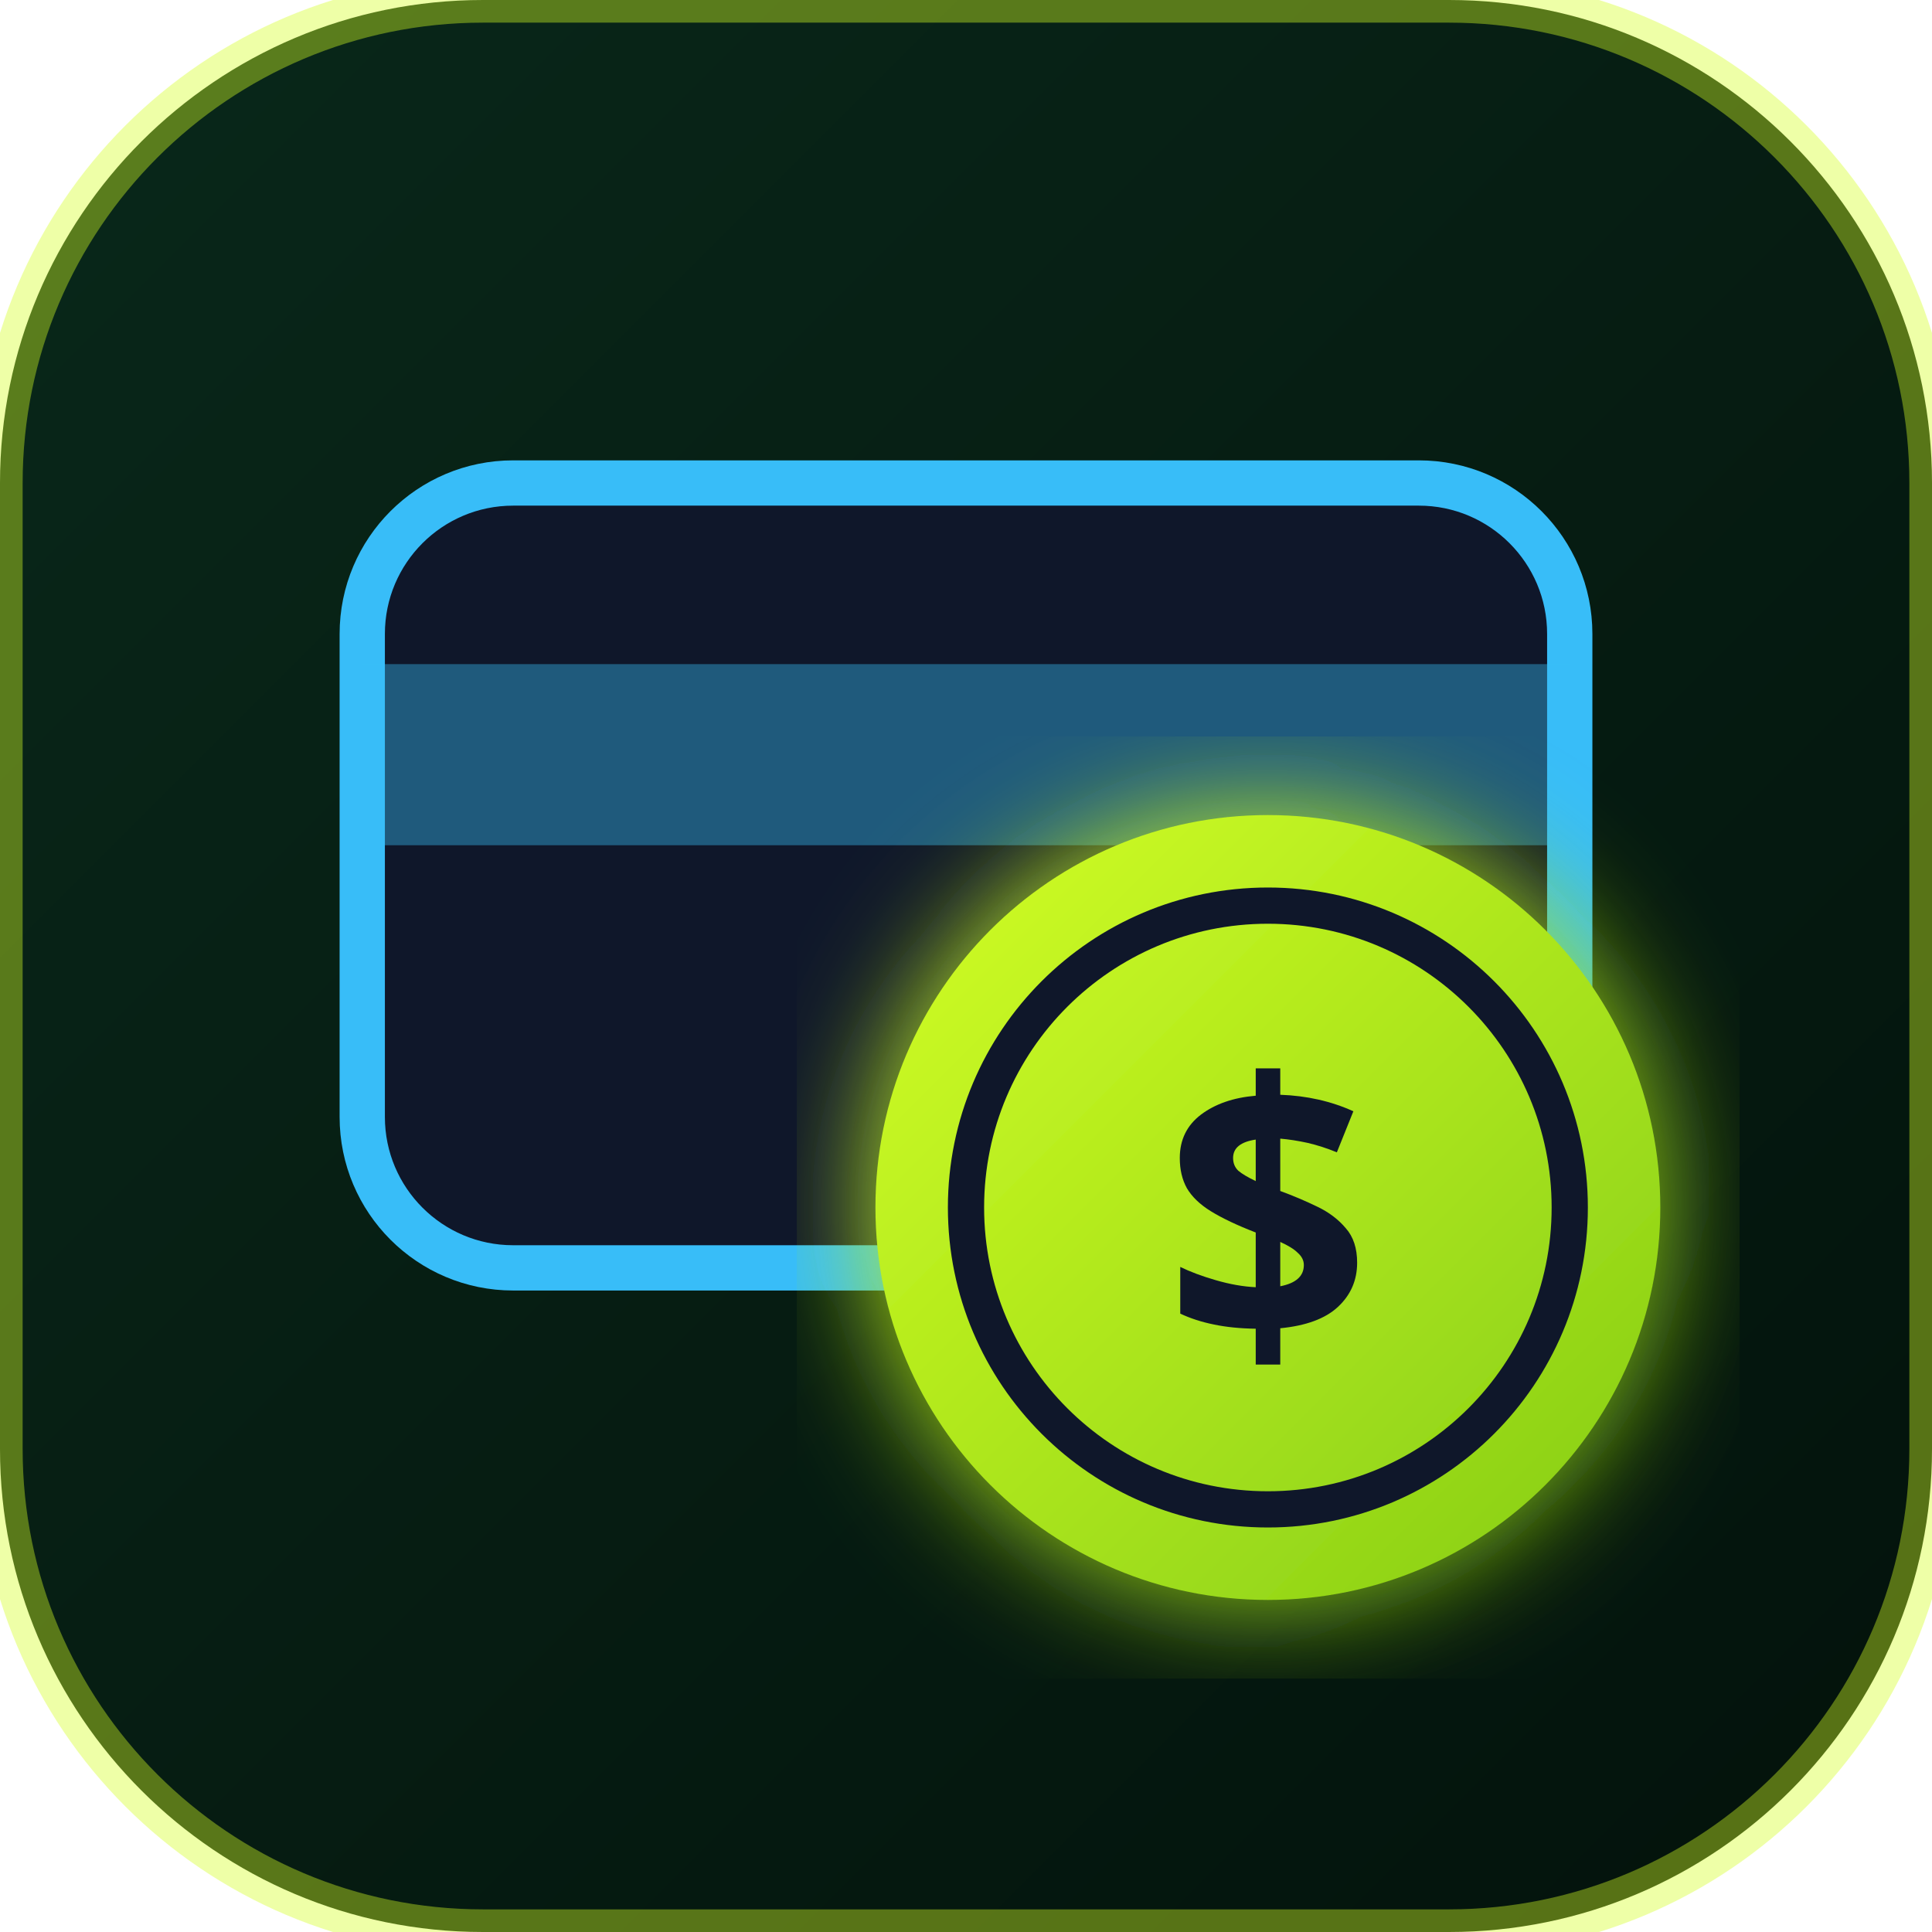
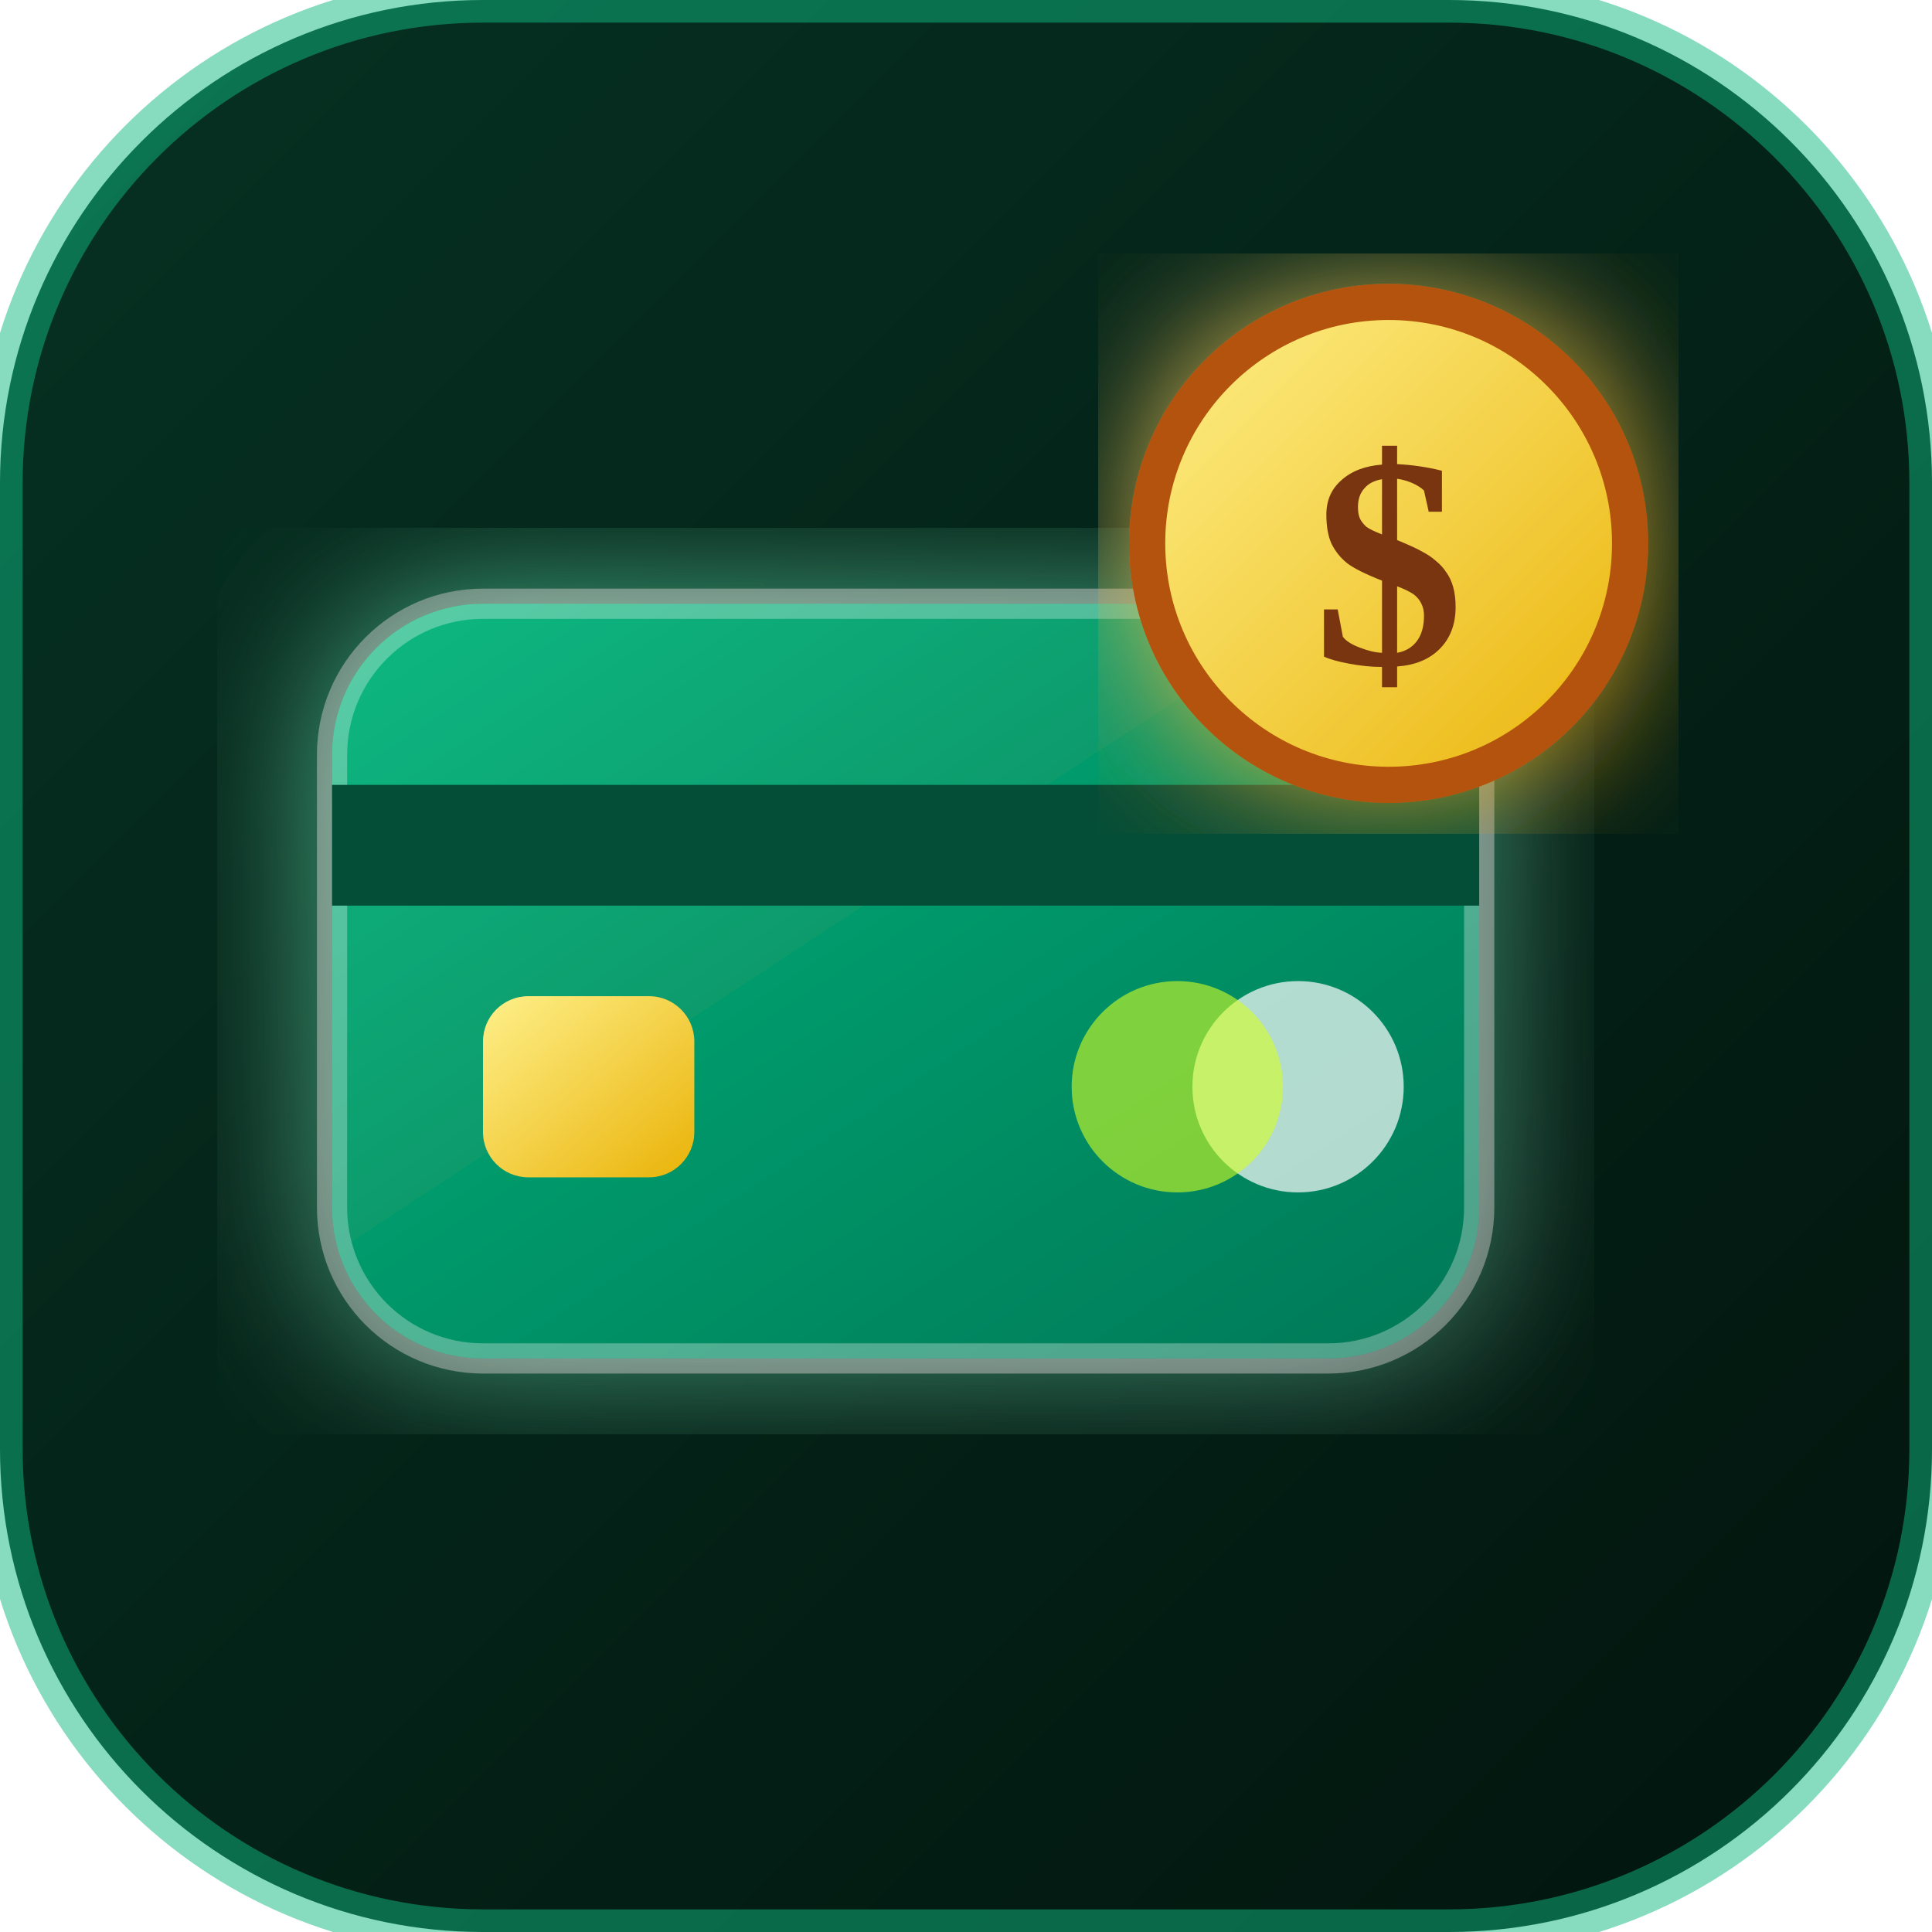
<svg xmlns="http://www.w3.org/2000/svg" viewBox="0 0 64 64" width="64" height="64">
  <defs>
    <linearGradient id="pr_bg" x1="0" y1="0" x2="1" y2="1">
-       <stop offset="0%" stop-color="#09281a" />
-       <stop offset="100%" stop-color="#03120b" />
+       <stop offset="0%" stop-color="#063223" />
+       <stop offset="100%" stop-color="#02140d" />
    </linearGradient>
-     <linearGradient id="pr_coin" x1="0" y1="0" x2="1" y2="1">
-       <stop offset="0%" stop-color="#d4ff24" />
-       <stop offset="100%" stop-color="#84cc16" />
+     <linearGradient id="pr_card" x1="0" y1="0" x2="1" y2="1">
+       <stop offset="0%" stop-color="#10b981" />
+       <stop offset="50%" stop-color="#059669" />
+       <stop offset="100%" stop-color="#047857" />
+     </linearGradient>
+     <linearGradient id="pr_gold" x1="0" y1="0" x2="1" y2="1">
+       <stop offset="0%" stop-color="#fef08a" />
+       <stop offset="100%" stop-color="#eab308" />
    </linearGradient>
    <filter id="pr_glow">
-       <feGaussianBlur stdDeviation="2" result="blur" />
+       <feGaussianBlur stdDeviation="2.5" result="blur" />
      <feMerge>
        <feMergeNode in="blur" />
        <feMergeNode in="SourceGraphic" />
      </feMerge>
    </filter>
  </defs>
  <rect width="64" height="64" rx="16" fill="url(#pr_bg)" />
-   <rect width="64" height="64" rx="16" fill="none" stroke="rgba(212,255,36,0.4)" stroke-width="1.5" />
-   <rect x="12" y="16" width="40" height="26" rx="5" fill="#0f172a" stroke="#38bdf8" stroke-width="1.5" />
-   <rect x="12" y="22" width="40" height="6" fill="#38bdf8" opacity="0.4" />
-   <circle cx="42" cy="40" r="13" fill="url(#pr_coin)" filter="url(#pr_glow)" />
-   <circle cx="42" cy="40" r="10" fill="none" stroke="#0f172a" stroke-width="1.2" />
-   <text x="42" y="44.5" font-family="system-ui, sans-serif" font-size="12" font-weight="900" fill="#0f172a" text-anchor="middle">$</text>
+   <rect width="64" height="64" rx="16" fill="none" stroke="rgba(16,185,129,0.5)" stroke-width="1.5" />
+   <rect x="11" y="20" width="38" height="25" rx="5" fill="url(#pr_card)" stroke="rgba(255,255,255,0.3)" stroke-width="1" filter="url(#pr_glow)" />
+   <rect x="11" y="26" width="38" height="4" fill="#044d37" />
+   <rect x="16" y="33" width="7" height="6" rx="1.5" fill="url(#pr_gold)" />
+   <circle cx="43" cy="36" r="3.5" fill="rgba(255,255,255,0.7)" />
+   <circle cx="39" cy="36" r="3.5" fill="rgba(212,255,36,0.6)" />
+   <circle cx="46" cy="18" r="8" fill="url(#pr_gold)" stroke="#b45309" stroke-width="1.2" filter="url(#pr_glow)" />
+   <text x="46" y="22" font-size="10" font-weight="900" fill="#78350f" text-anchor="middle">$</text>
</svg>
